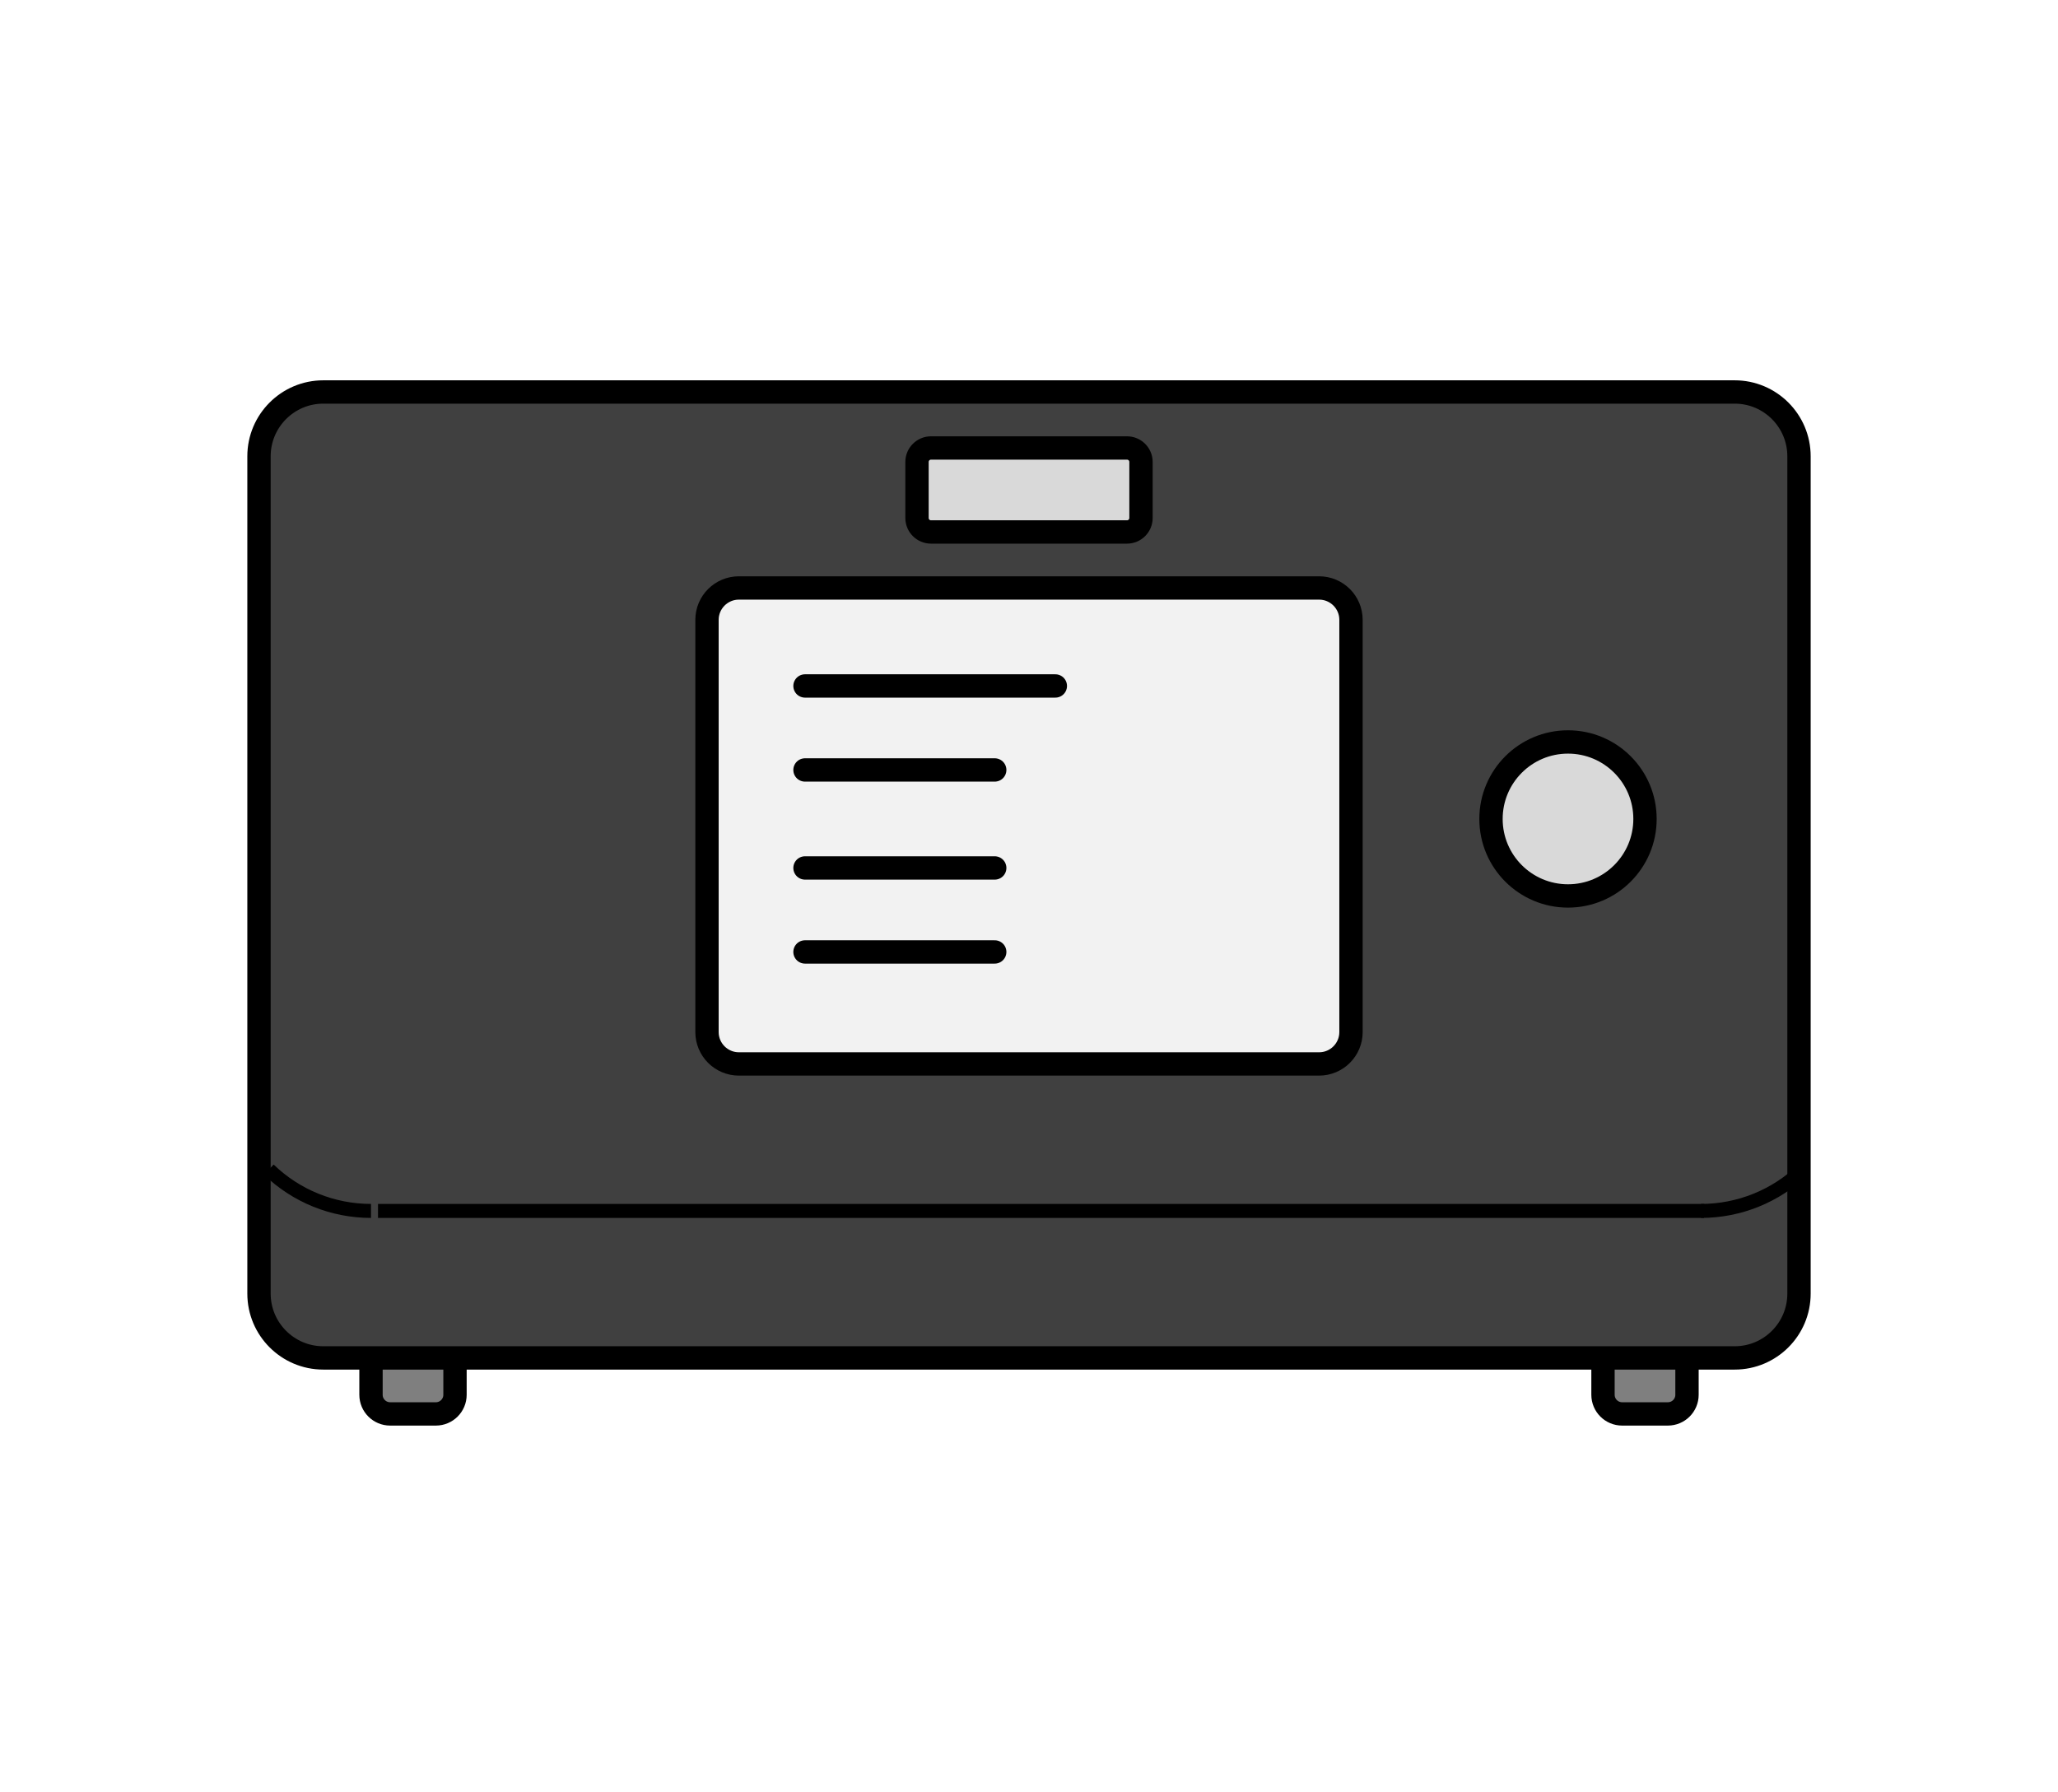
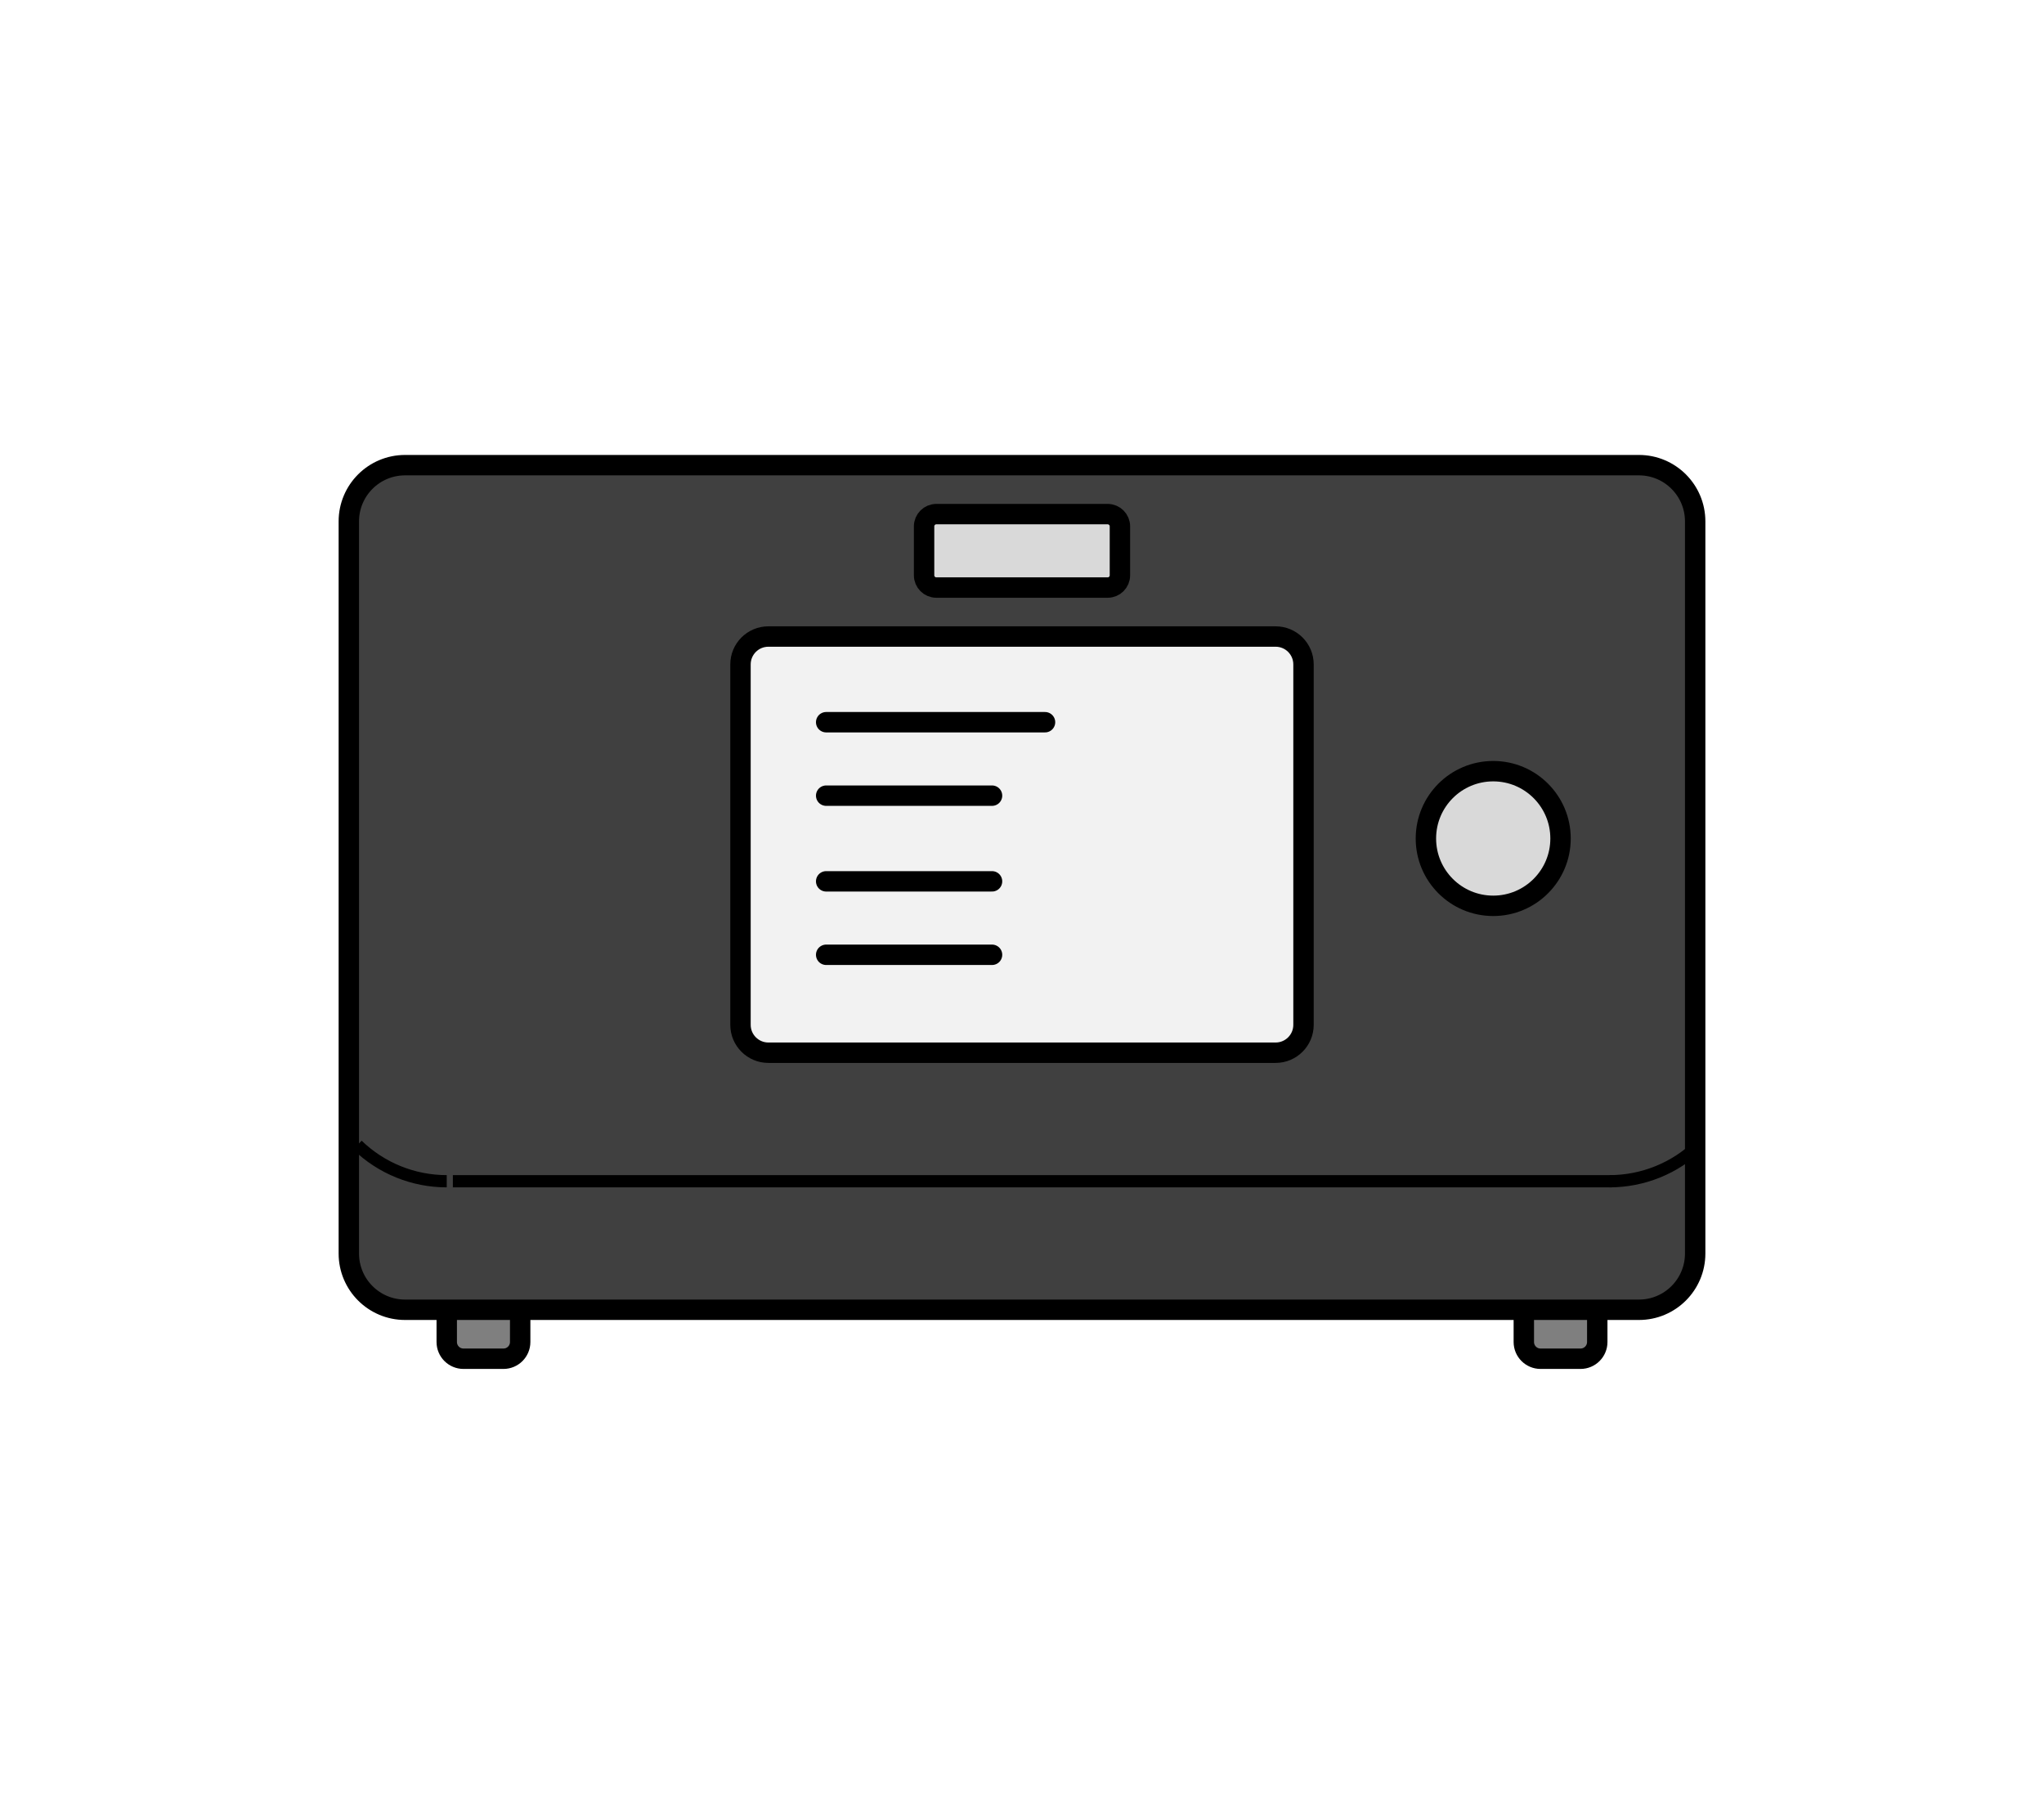
- <svg xmlns="http://www.w3.org/2000/svg" width="147.0px" height="128.0px" overflow="hidden" viewBox="-17.5 -26.0 147.0 128.0">
-   <rect id="bounding-box" x="-17.5" y="-26.0" width="147.0" height="128.0" fill="none" pointer-events="all" />
+ <svg xmlns="http://www.w3.org/2000/svg" width="167.0px" height="148.0px" overflow="hidden" viewBox="-27.5 -36.0 167.0 148.0">
+   <rect id="bounding-box" x="-27.5" y="-36.0" width="167.0" height="148.0" fill="none" pointer-events="all" />
  <g transform="translate(-453 -481)">
    <path d="M466.633 545C467.388 545 468 545.612 468 546.367L468 554.633C468 555.388 467.388 556 466.633 556L463.367 556C462.612 556 462 555.388 462 554.633L462 546.367C462 545.612 462.612 545 463.367 545Z" stroke="#000000" stroke-width="1.667" stroke-miterlimit="8" fill="#7F7F7F" fill-rule="evenodd" />
    <path d="M554.633 545C555.388 545 556 545.612 556 546.367L556 554.633C556 555.388 555.388 556 554.633 556L551.367 556C550.612 556 550 555.388 550 554.633L550 546.367C550 545.612 550.612 545 551.367 545Z" stroke="#000000" stroke-width="1.667" stroke-miterlimit="8" fill="#7F7F7F" fill-rule="evenodd" />
    <path d="M454 487.595C454 485.057 456.057 483 458.595 483L559.405 483C561.943 483 564 485.057 564 487.595L564 547.405C564 549.943 561.943 552 559.405 552L458.595 552C456.057 552 454 549.943 454 547.405Z" stroke="#000000" stroke-width="1.667" stroke-linejoin="round" stroke-miterlimit="10" fill="#404040" fill-rule="evenodd" />
    <path d="M486 499.277C486 498.02 487.02 497 488.277 497L529.723 497C530.98 497 532 498.02 532 499.277L532 528.723C532 529.98 530.98 531 529.723 531L488.277 531C487.02 531 486 529.98 486 528.723Z" stroke="#000000" stroke-width="1.667" stroke-linejoin="round" stroke-miterlimit="10" fill="#F2F2F2" fill-rule="evenodd" />
    <path d="M542 513.5C542 510.462 544.462 508 547.5 508 550.538 508 553 510.462 553 513.5 553 516.538 550.538 519 547.5 519 544.462 519 542 516.538 542 513.5Z" stroke="#000000" stroke-width="1.667" stroke-linejoin="round" stroke-miterlimit="10" fill="#D9D9D9" fill-rule="evenodd" />
    <path d="M493 504 510.881 504" stroke="#000000" stroke-width="1.667" stroke-linecap="round" stroke-linejoin="round" stroke-miterlimit="10" fill="none" fill-rule="evenodd" />
    <path d="M493 510 506.552 510" stroke="#000000" stroke-width="1.667" stroke-linecap="round" stroke-linejoin="round" stroke-miterlimit="10" fill="none" fill-rule="evenodd" />
    <path d="M493 517 506.552 517" stroke="#000000" stroke-width="1.667" stroke-linecap="round" stroke-linejoin="round" stroke-miterlimit="10" fill="none" fill-rule="evenodd" />
    <path d="M493 523 506.552 523" stroke="#000000" stroke-width="1.667" stroke-linecap="round" stroke-linejoin="round" stroke-miterlimit="10" fill="none" fill-rule="evenodd" />
    <path d="M501 488C501 487.448 501.448 487 502 487L516 487C516.552 487 517 487.448 517 488L517 492C517 492.552 516.552 493 516 493L502 493C501.448 493 501 492.552 501 492Z" stroke="#000000" stroke-width="1.667" stroke-linejoin="round" stroke-miterlimit="10" fill="#D9D9D9" fill-rule="evenodd" />
    <path d="M462.5 541.5 557.218 541.5" stroke="#000000" stroke-miterlimit="8" fill="none" fill-rule="evenodd" />
    <path d="M564.301 538.546C562.343 540.441 559.725 541.5 557 541.5" stroke="#000000" stroke-miterlimit="8" fill="none" fill-rule="evenodd" />
    <path d="M18.046 3.199C19.941 5.157 21 7.775 21 10.5" stroke="#000000" stroke-miterlimit="8" fill="none" fill-rule="evenodd" transform="matrix(1.83697e-16 1 1 -1.83697e-16 451.5 520.5)" />
  </g>
</svg>
